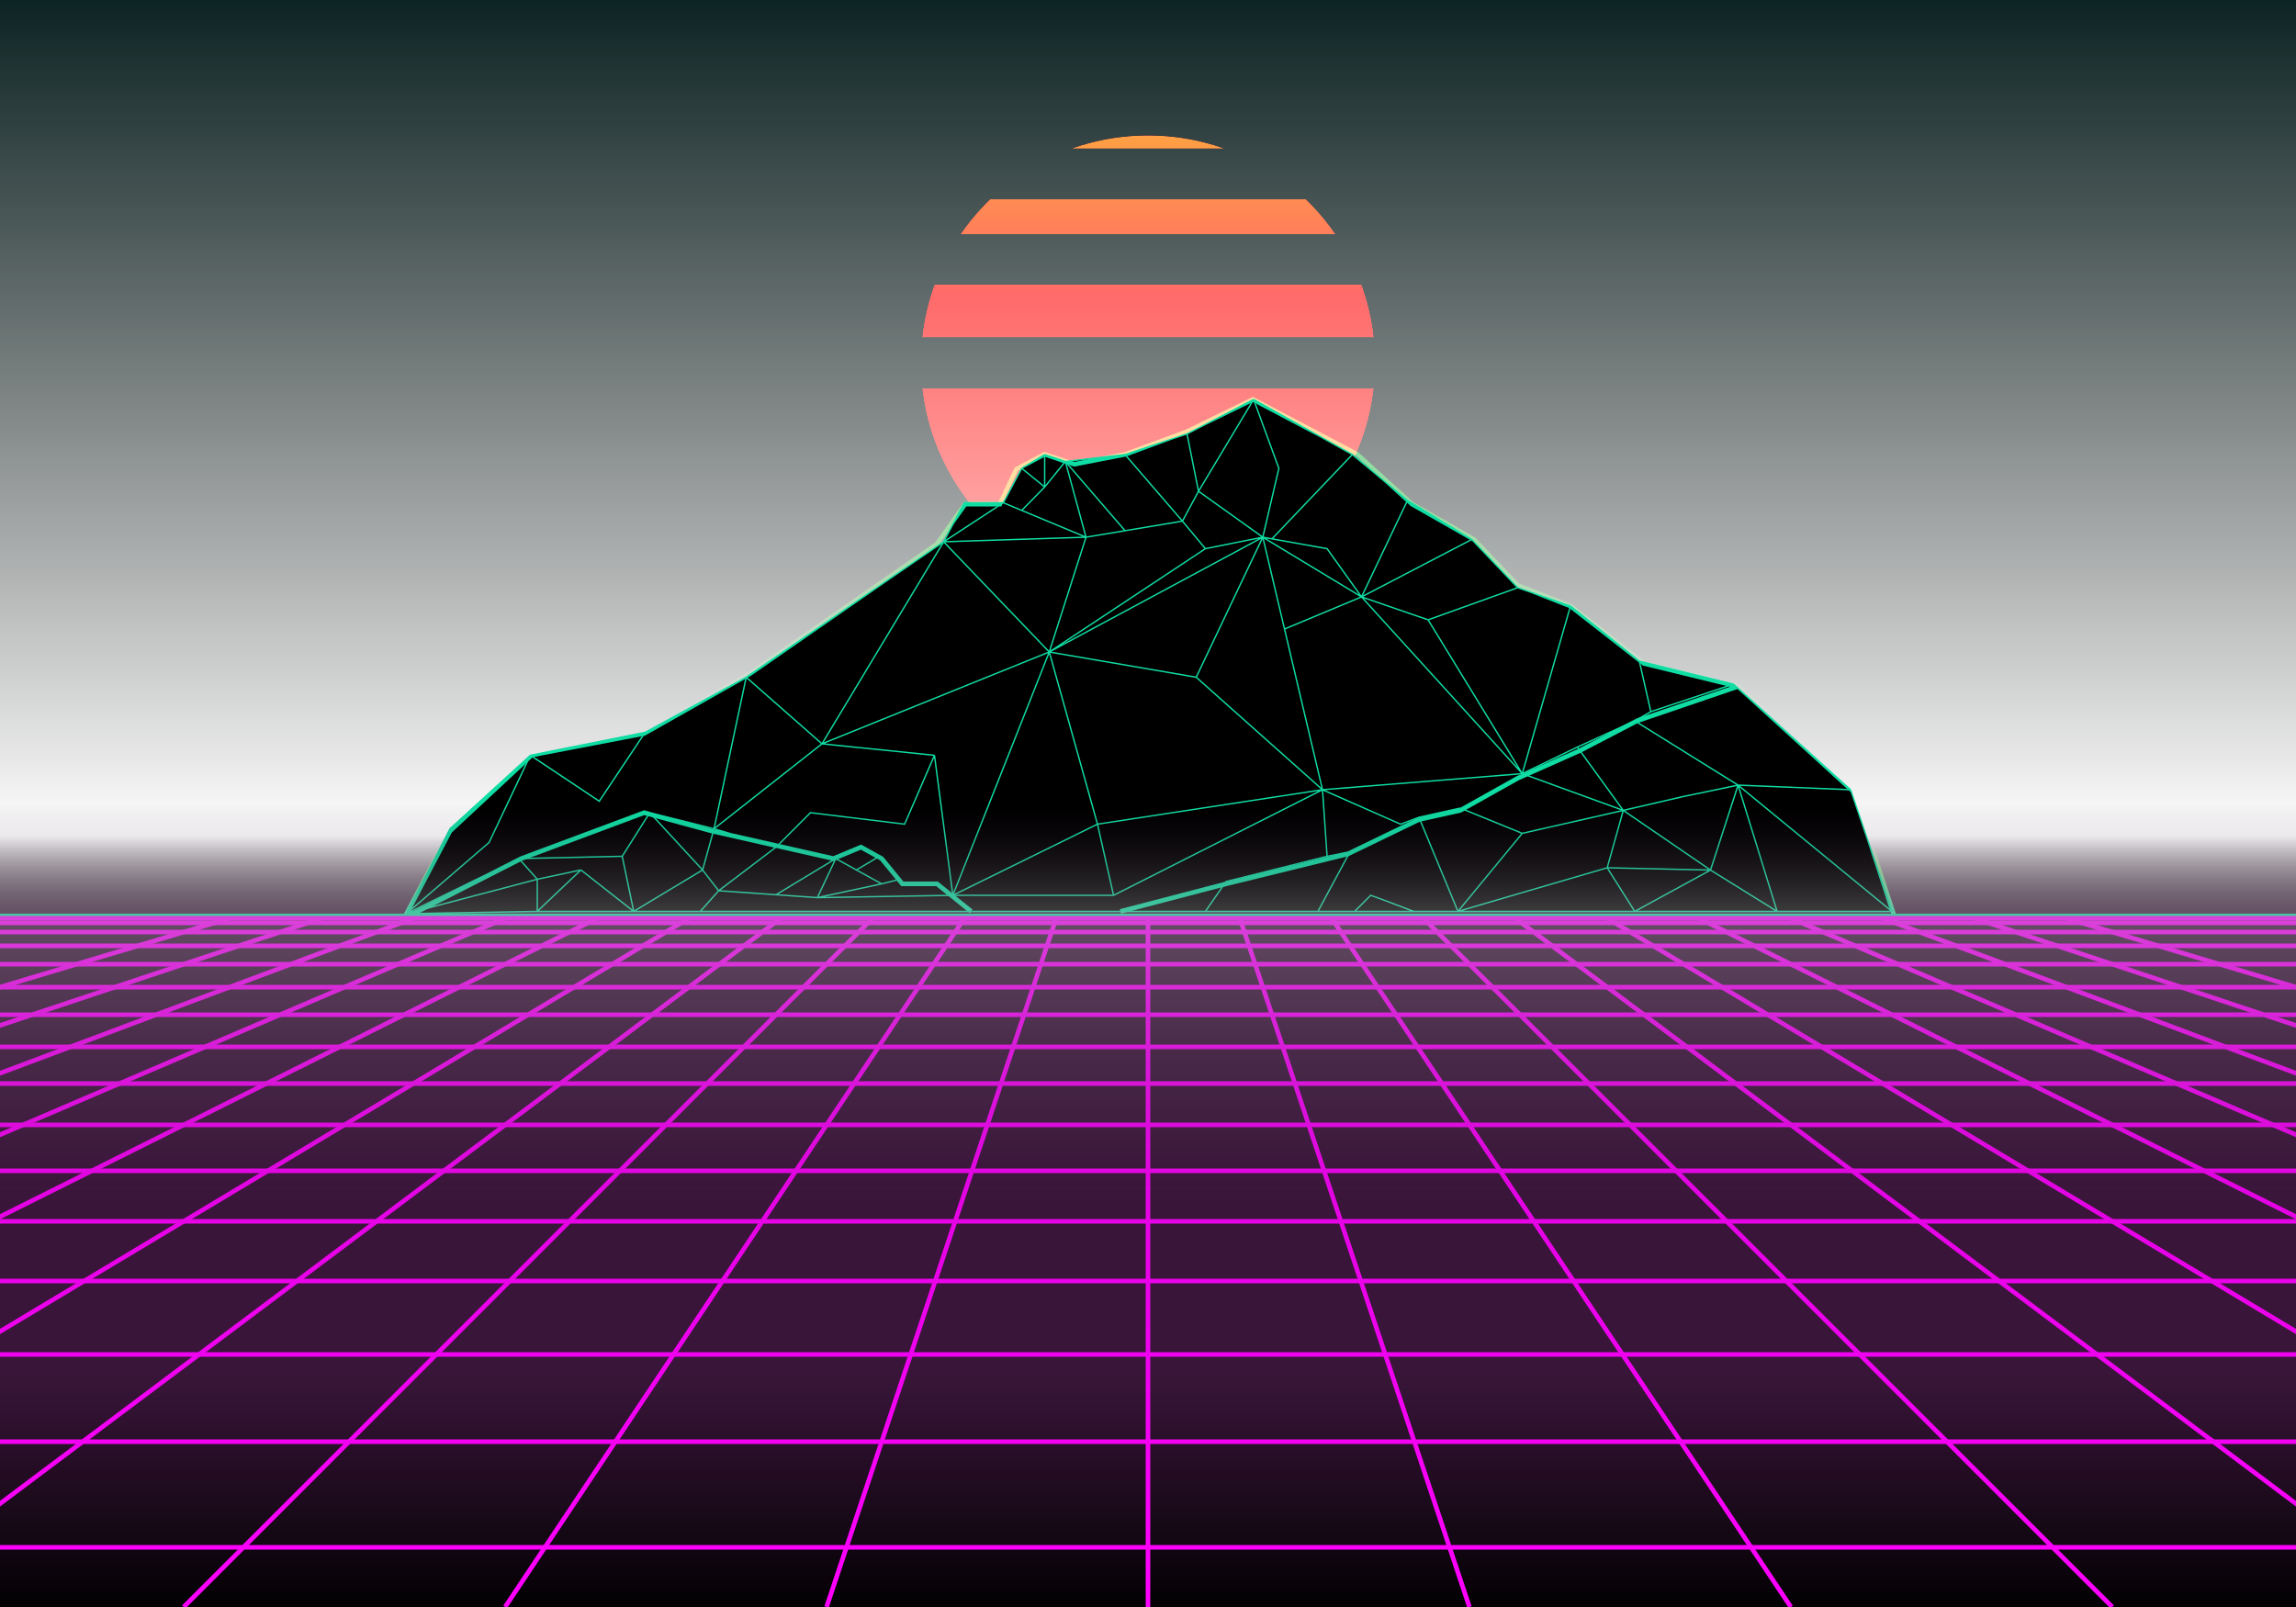
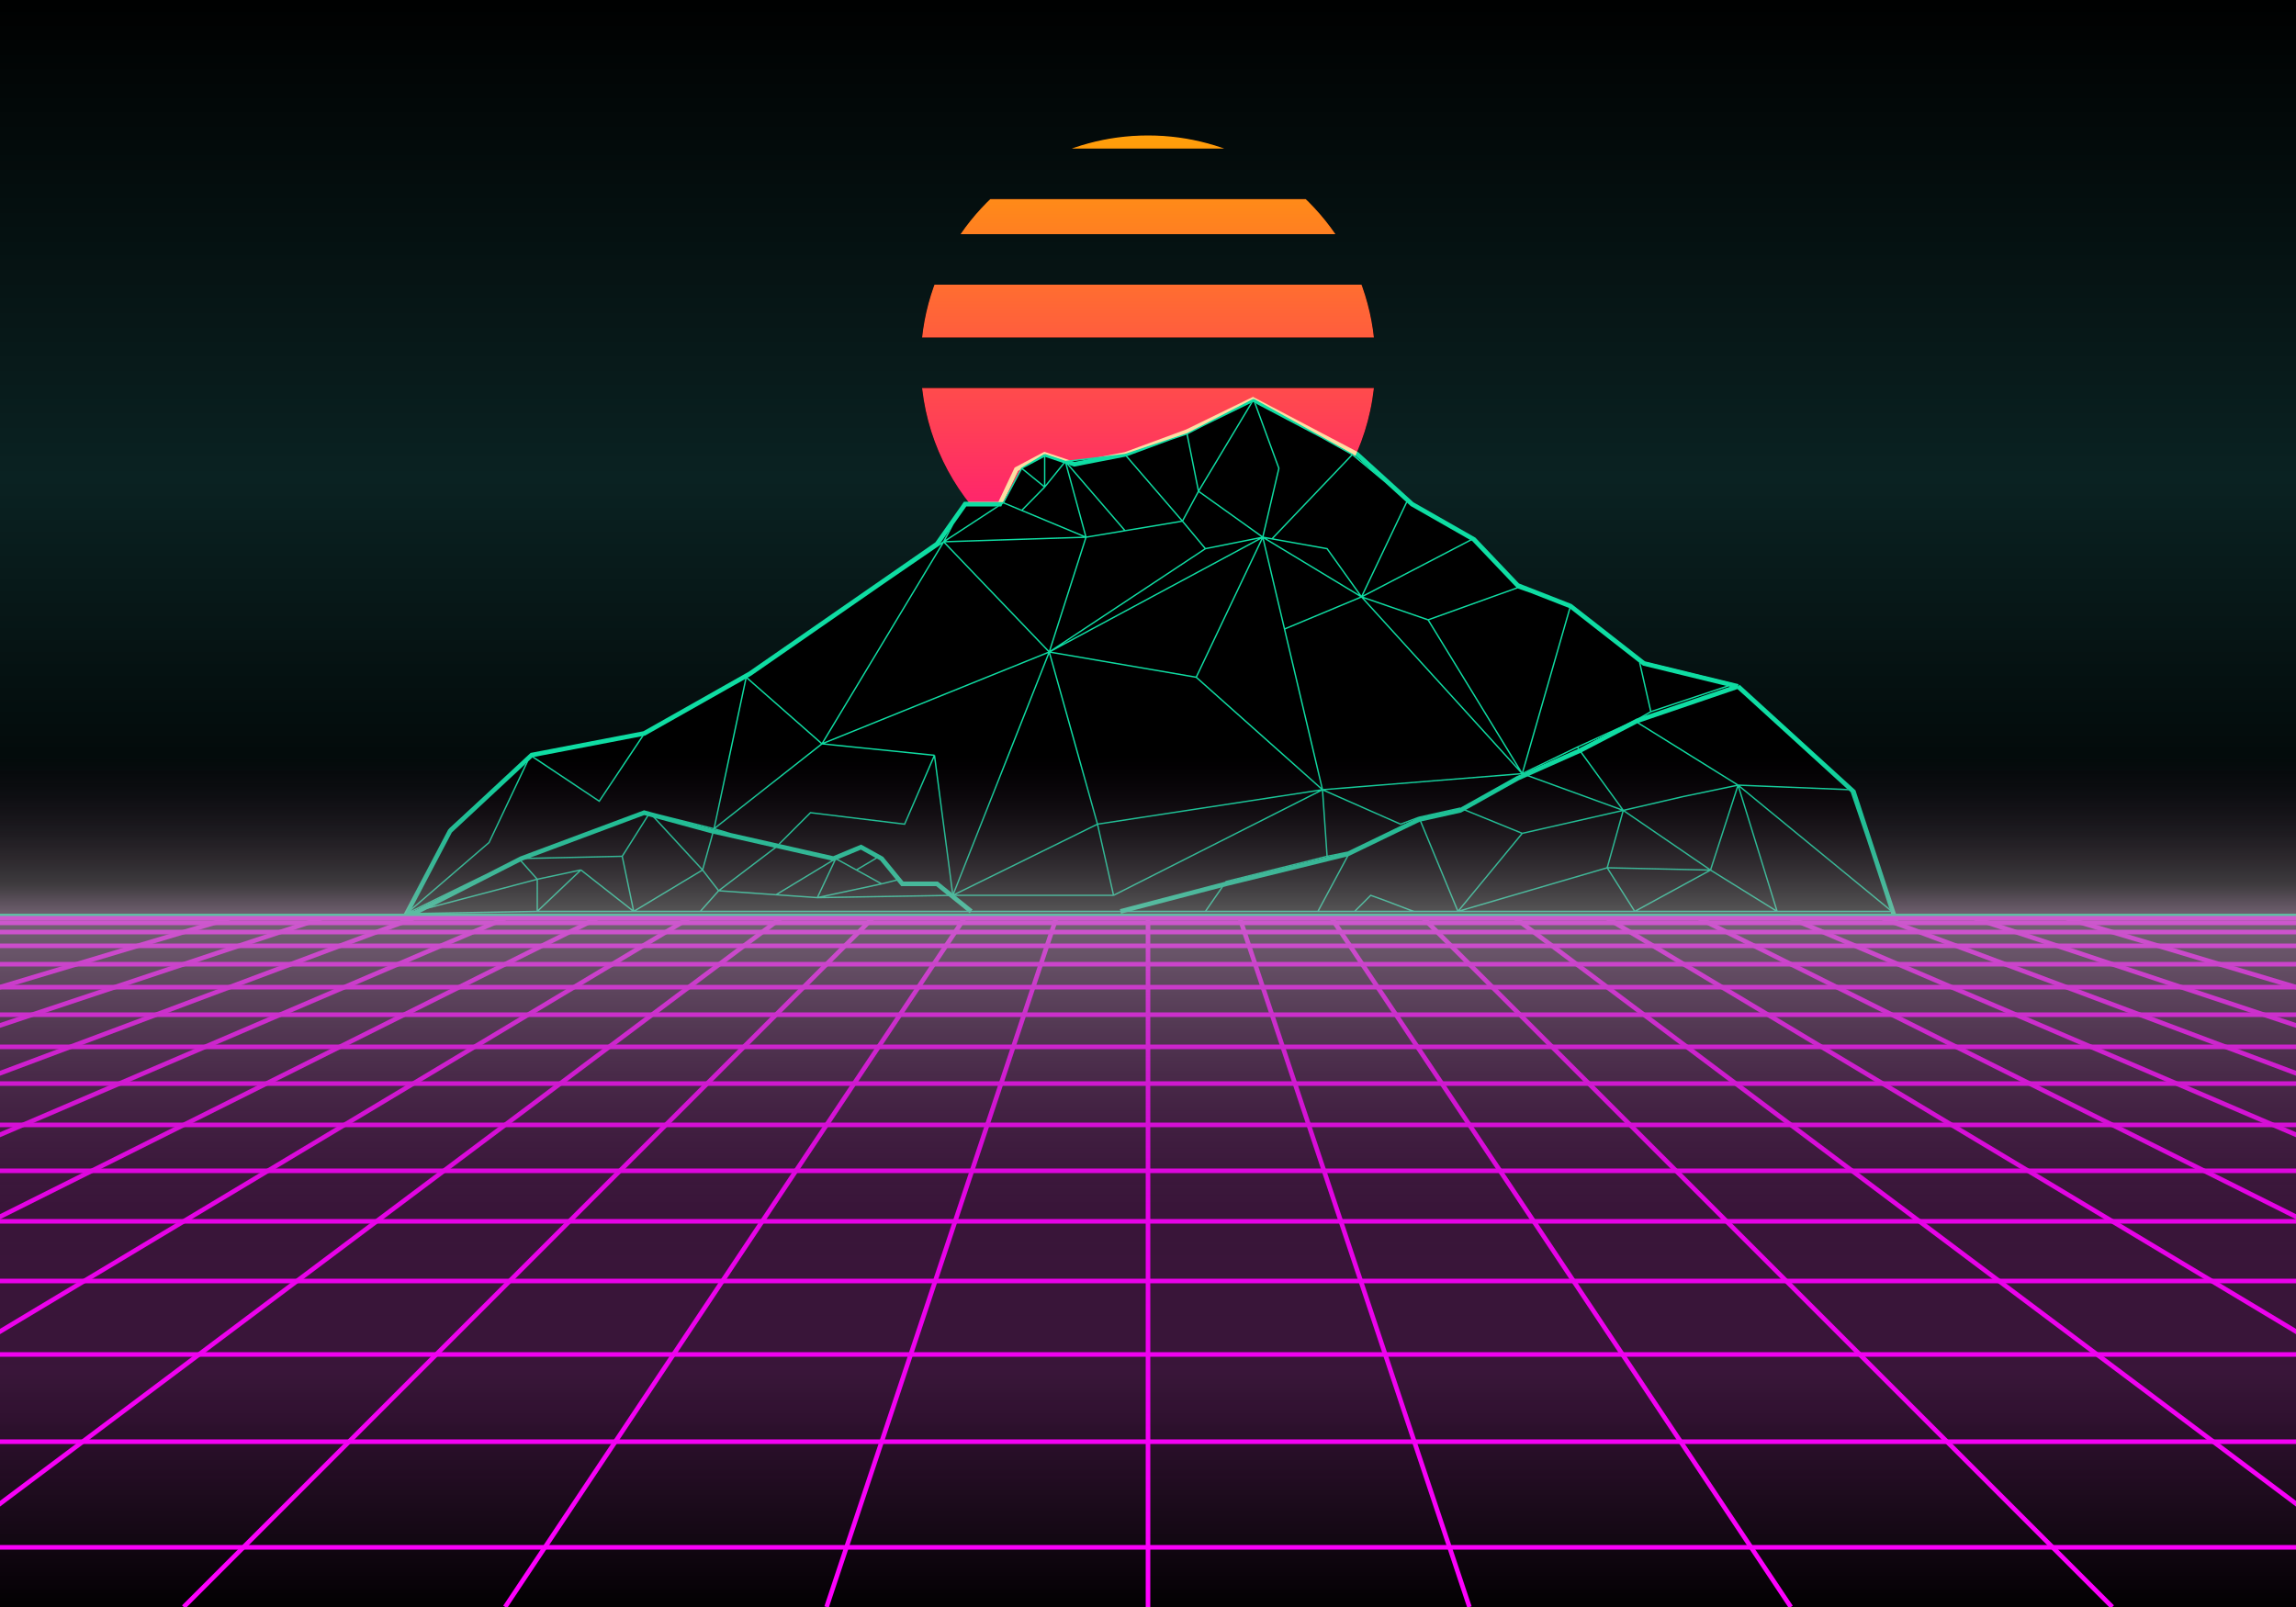
<svg xmlns="http://www.w3.org/2000/svg" style="margin: auto; background: rgb(0, 0, 0); display: block; z-index: 1; position: relative; shape-rendering: auto;" width="500" height="350" preserveAspectRatio="xMidYMid" viewBox="0 0 500 350">
  <g transform="translate(250,175) scale(1,1) translate(-250,-175)">
    <defs>
      <linearGradient id="lg-0.17064652333029828" x1="0" x2="0" y1="0" y2="1">
-         <stop stop-color="#0a2222" offset="0" />
-         <stop stop-color="#000000" stop-opacity="0" offset="0.52" />
+         <stop stop-color="#000000" offset="0" />
+         <stop stop-color="#0a2222" offset="0.3" />
+         <stop stop-color="#000000" offset="0.55" />
        <stop stop-color="#391539" offset="0.57" />
        <stop stop-color="#391539" offset="0.85" />
        <stop stop-color="#000000" offset="1" />
      </linearGradient>
      <linearGradient id="fg-lg-0.17064652333029828" x1="0" x2="0" y1="0" y2="1">
-         <stop stop-color="#391539" stop-opacity="0" offset="0.5" />
-         <stop stop-color="#A4A4A4" stop-opacity="0.4" offset="0.57" />
+         <stop stop-color="#391539" stop-opacity="0" offset="0.47" />
+         <stop stop-color="#A4A4A4" stop-opacity="0.55" offset="0.57" />
        <stop stop-color="#391539" stop-opacity="0.13" offset="0.75" />
        <stop stop-color="#391539" stop-opacity="0" offset="1" />
      </linearGradient>
      <linearGradient id="paint0_linear_238_97" x1="250" y1="24" x2="250" y2="134" gradientUnits="userSpaceOnUse">
        <stop stop-color="#FFA800" />
        <stop offset="1" stop-color="#FF008A" />
      </linearGradient>
      <style type="text/css">
        path.main { fill: #0fdda3; stroke: #0fdda3; stroke-width: 1px }
        path.line { fill: black; stroke: #ff00ff; stroke-width: 1px }
-         path.sun { fill: black; stroke: #ff00ff; stroke-width: 1px }
      </style>
    </defs>
    <rect x="0" y="0" width="500" height="350" fill="url(#lg-0.17064652333029828)" />
    <g style="mix-blend-mode:lighten">
      <path d="M198.617 75.5C198.982 70.055 200.193 64.846 202.117 60H297.883C299.807 64.846 301.018 70.055 301.383 75.5H198.617ZM294.465 53H205.535C208.068 48.678 211.214 44.757 214.854 41.356H285.146C288.786 44.757 291.932 48.678 294.465 53ZM275.693 34.356H224.307C231.869 29.994 240.641 27.5 250 27.5C259.359 27.5 268.131 29.994 275.693 34.356ZM198.617 82.5H301.383C299.584 109.31 277.266 130.5 250 130.5C222.734 130.5 200.416 109.31 198.617 82.5Z" stroke="black" stroke-width="4" fill="url(#paint0_linear_238_97)" />
    </g>
    <path d="M138 198.5H117L88.5 199L98 180.5L115.5 164.5L140.5 159.5L162.5 147.5L205.5 118L210 109.5H218.5L222.5 102L227.5 99L232 100.5L245 99L258.5 94.5L273 87L294.5 99L306.5 109L320.5 117.5L330.5 128L342 132L357 144L377.5 149L403 172L412 198.5H387H356H317.5H308H295H287H262.5H236.5H211H152.5H138Z" fill="black" />
    <path d="M162.5 147.5L179 162M162.5 147.5L155.5 180.5M162.5 147.5L205.5 118M162.5 147.5L140.5 159.5M179 162L228.5 142M179 162L203.5 164.5M179 162L205.5 118M179 162L155.5 180.5M228.5 142L236.5 117M228.5 142L260.5 147.5M228.5 142L262.5 119.5M228.5 142L275 117M228.5 142L207.5 195M228.5 142L239 179.5M228.5 142L205.5 118M236.5 117L205.5 118M236.5 117L232 100.5M236.5 117L222.5 111.167M236.5 117L245 115.583M257.5 113.5L262.5 119.5M257.5 113.5L245 115.583M257.5 113.5L261 107M257.5 113.5L245 99M262.5 119.5L275 117M275 117L260.5 147.5M275 117L261 107M275 117L278.5 102L273 87M275 117L279.727 137M275 117L277 117.357M275 117L296.5 130M288 172L260.5 147.5M288 172L242.5 195M288 172L239 179.5M288 172L331.5 168.5M288 172L305 179.5L309 178M288 172L289 186.5M288 172L279.727 137M155.5 180.5L169 184.5M155.5 180.5L141.5 177M155.5 180.5L153 189.475M207.5 195H242.5M207.5 195L239 179.5M207.5 195L203.5 164.5M207.5 195L178 195.5M207.5 195L211 198.5M242.5 195L239 179.5M203.5 164.5L197 179.5L176.5 177L169 184.5M205.5 118L218.5 109.5M205.5 118L210 109.5H218.5M218.5 109.5L222.5 111.167M218.5 109.5L222.5 102M169 184.5L156.5 194M156.5 194L169 194.872M156.5 194L153 189.475M156.5 194L152.5 198.5M178 195.5L182 187M178 195.5L169 194.872M178 195.5L192 192.5M182 187L169 194.872M182 187L186.5 189.475M192 192.5L186.5 189.475M192 192.5L196 191.5L191.5 186.5L186.5 189.475M153 189.475L141.5 177M153 189.475L138 198.5M141.5 177L135.5 186.5M135.5 186.5L138 198.5M135.5 186.5L113 187M138 198.5L126.5 189.475M138 198.5H117M138 198.5H152.5M88.5 199L117 191.5M88.5 199L113 187M88.5 199L117 198.5M88.5 199L106.5 183.5L115.5 164.5M88.5 199L98 180.5L115.5 164.5M117 191.5L113 187M117 191.5V198.5M117 191.5L126.5 189.475M126.5 189.475L117 198.5M152.5 198.5H211M232 100.5L245 115.583M232 100.5L227.5 106.074M232 100.5L227.5 99M232 100.5L245 99M222.5 111.167L227.5 106.074M227.5 106.074V99M227.5 106.074L222.5 102M227.5 99L222.5 102M261 107L273 87M261 107L258.5 94.5M273 87L258.5 94.5M273 87L294.5 99M258.5 94.5L245 99M296.5 130L289 119.5L277 117.357M296.5 130L311 135M296.5 130L331.5 168.5M296.5 130L279.727 137M296.5 130L306.5 109M296.5 130L320.5 117.5M311 135L330.5 128M311 135L331.5 168.5M330.5 128L342 132M330.5 128L320.5 117.5M342 132L331.5 168.5M342 132L357 144M331.5 168.5L353.5 176.5M331.5 168.5L343.5 162.714M357 144L359.5 155M357 144L377.5 149M359.5 155L356 157M359.5 155L377.5 149M289 186.5L294 185.5L287 198.5M289 186.5L267 192L262.5 198.5M287 198.5H262.5M287 198.5H295M262.5 198.5H236.5H211M295 198.5L298.5 195C301.5 196 307.6 198.5 308 198.5M295 198.5H308M308 198.5C308.4 198.5 314.333 198.5 317.5 198.5M317.5 198.5L309 178M317.5 198.5L331.5 181.5M317.5 198.5L350 189M317.5 198.5H356M309 178L318 176L331.5 181.5M331.5 181.5L353.5 176.5M353.5 176.5L343.5 162.714M353.5 176.5L372.5 189.5M353.5 176.5L350 189M353.5 176.5L366.5 173.5L378.5 171M343.5 162.714L356 157M294.5 99L277 117.357M294.5 99L306.5 109M306.5 109L320.5 117.5M356 157L378.5 171M378.5 171L372.5 189.5M378.5 171L403 172M378.5 171L412 198.5M378.5 171L387 198.5M372.5 189.5L356 198.5M372.5 189.5L387 198.5M372.5 189.5L350 189M377.5 149L403 172M403 172L412 198.5M412 198.5H387M356 198.5H387M356 198.5L350 189M140.5 159.5L130.5 174.5L115.5 164.5M140.5 159.5L115.5 164.5" stroke="#0FDDA3" stroke-width="0.3" />
    <g style="mix-blend-mode:lighten">
      <path d="M378.5 149.5L358 144.5L342 132L330.5 127.5L321 117.5L307.5 109.8L295.554 98.943L272.858 87L258.5 94L245.118 98.943L233.95 101.114L227.465 98.943L221.34 102.2L217.738 109.8H210.172L204.048 118.486L163.338 146.714L140.281 159.743L115.784 164.448L98 181L88 200L113.5 187L140.281 177L155 181L181.5 187L187.5 184.5L192 187L196.5 192.5H204.048L211.5 198.5M378.5 149.5L403.633 172.41L413 201M378.5 149.5L356.5 157L344 163.5L330.5 169.5L318 176.5L309 178.5L293.5 186L267 192.5L244 198.5" stroke="#0FDDA3" />
    </g>
    <path class="line" d="M50  200 L-450 350" />
    <path class="line" d="M70  200 L-380 350" />
    <path class="line" d="M90  200 L-310 350" />
    <path class="line" d="M110 200 L-240 350" />
    <path class="line" d="M130 200 L-170 350" />
    <path class="line" d="M150 200 L-100 350" />
    <path class="line" d="M170 200 L-30  350" />
    <path class="line" d="M190 200 L40   350" />
    <path class="line" d="M210 200 L110  350" />
    <path class="line" d="M230 200 L180  350" />
    <path class="line" d="M250 200 L250  350" /> //middle 
    <path class="line" d="M270 200 L320  350" />
    <path class="line" d="M290 200 L390  350" />
    <path class="line" d="M310 200 L460  350" />
    <path class="line" d="M330 200 L530  350" />
    <path class="line" d="M350 200 L600  350" />
    <path class="line" d="M370 200 L670  350" />
    <path class="line" d="M390 200 L740  350" />
    <path class="line" d="M410 200 L810  350" />
    <path class="line" d="M430 200 L880  350" />
    <path class="line" d="M450 200 L950  350" />
    <g>
      <path class="main" d="M0 199.5 L500 199.5" />
    </g>
    <g>
      <path class="line" d="M0 200 L500 200" />
      <animateTransform attributeName="transform" type="translate" repeatCount="indefinite" calcMode="linear" keyTimes="0;1" values="0 0;0 1" begin="0s" dur="1s" />
    </g>
    <g>
      <path class="line" d="M0 201 L500 201" />
      <animateTransform attributeName="transform" type="translate" repeatCount="indefinite" calcMode="linear" keyTimes="0;1" values="0 0;0 2" begin="0s" dur="1s" />
    </g>
    <g>
      <path class="line" d="M0 203 L500 203" />
      <animateTransform attributeName="transform" type="translate" repeatCount="indefinite" calcMode="linear" keyTimes="0;1" values="0 0;0 3" begin="0s" dur="1s" />
    </g>
    <g>
      <path class="line" d="M0 206 L500 206" />
      <animateTransform attributeName="transform" type="translate" repeatCount="indefinite" calcMode="linear" keyTimes="0;1" values="0 0;0 4" begin="0s" dur="1s" />
    </g>
    <g>
      <path class="line" d="M0 210 L500 210" />
      <animateTransform attributeName="transform" type="translate" repeatCount="indefinite" calcMode="linear" keyTimes="0;1" values="0 0;0 5" begin="0s" dur="1s" />
    </g>
    <g>
      <path class="line" d="M0 215 L500 215" />
      <animateTransform attributeName="transform" type="translate" repeatCount="indefinite" calcMode="linear" keyTimes="0;1" values="0 0;0 6" begin="0s" dur="1s" />
    </g>
    <g>
      <path class="line" d="M0 221 L500 221" />
      <animateTransform attributeName="transform" type="translate" repeatCount="indefinite" calcMode="linear" keyTimes="0;1" values="0 0;0 7" begin="0s" dur="1s" />
    </g>
    <g>
      <path class="line" d="M0 228 L500 228" />
      <animateTransform attributeName="transform" type="translate" repeatCount="indefinite" calcMode="linear" keyTimes="0;1" values="0 0;0 8" begin="0s" dur="1s" />
    </g>
    <g>
      <path class="line" d="M0 236 L500 236" />
      <animateTransform attributeName="transform" type="translate" repeatCount="indefinite" calcMode="linear" keyTimes="0;1" values="0 0;0 9" begin="0s" dur="1s" />
    </g>
    <g>
      <path class="line" d="M0 245 L500 245" />
      <animateTransform attributeName="transform" type="translate" repeatCount="indefinite" calcMode="linear" keyTimes="0;1" values="0 0;0 10" begin="0s" dur="1s" />
    </g>
    <g>
      <path class="line" d="M0 255 L500 255" />
      <animateTransform attributeName="transform" type="translate" repeatCount="indefinite" calcMode="linear" keyTimes="0;1" values="0 0;0 11" begin="0s" dur="1s" />
    </g>
    <g>
      <path class="line" d="M0 266 L500 266" />
      <animateTransform attributeName="transform" type="translate" repeatCount="indefinite" calcMode="linear" keyTimes="0;1" values="0 0;0 13" begin="0s" dur="1s" />
    </g>
    <g>
      <path class="line" d="M0 279 L500 279" />
      <animateTransform attributeName="transform" type="translate" repeatCount="indefinite" calcMode="linear" keyTimes="0;1" values="0 0;0 16" begin="0s" dur="1s" />
    </g>
    <g>
      <path class="line" d="M0 295 L500 295" />
      <animateTransform attributeName="transform" type="translate" repeatCount="indefinite" calcMode="linear" keyTimes="0;1" values="0 0;0 19" begin="0s" dur="1s" />
    </g>
    <g>
      <path class="line" d="M0 314 L500 314" />
      <animateTransform attributeName="transform" type="translate" repeatCount="indefinite" calcMode="linear" keyTimes="0;1" values="0 0;0 23" begin="0s" dur="1s" />
    </g>
    <g>
      <path class="line" d="M0 337 L500 337" />
      <animateTransform attributeName="transform" type="translate" repeatCount="indefinite" calcMode="linear" keyTimes="0;1" values="0 0;0 26" begin="0s" dur="1s" />
    </g>
    <rect x="0" y="0" width="500" height="350" fill="url(#fg-lg-0.17064652333029828)" />
  </g>
</svg>
